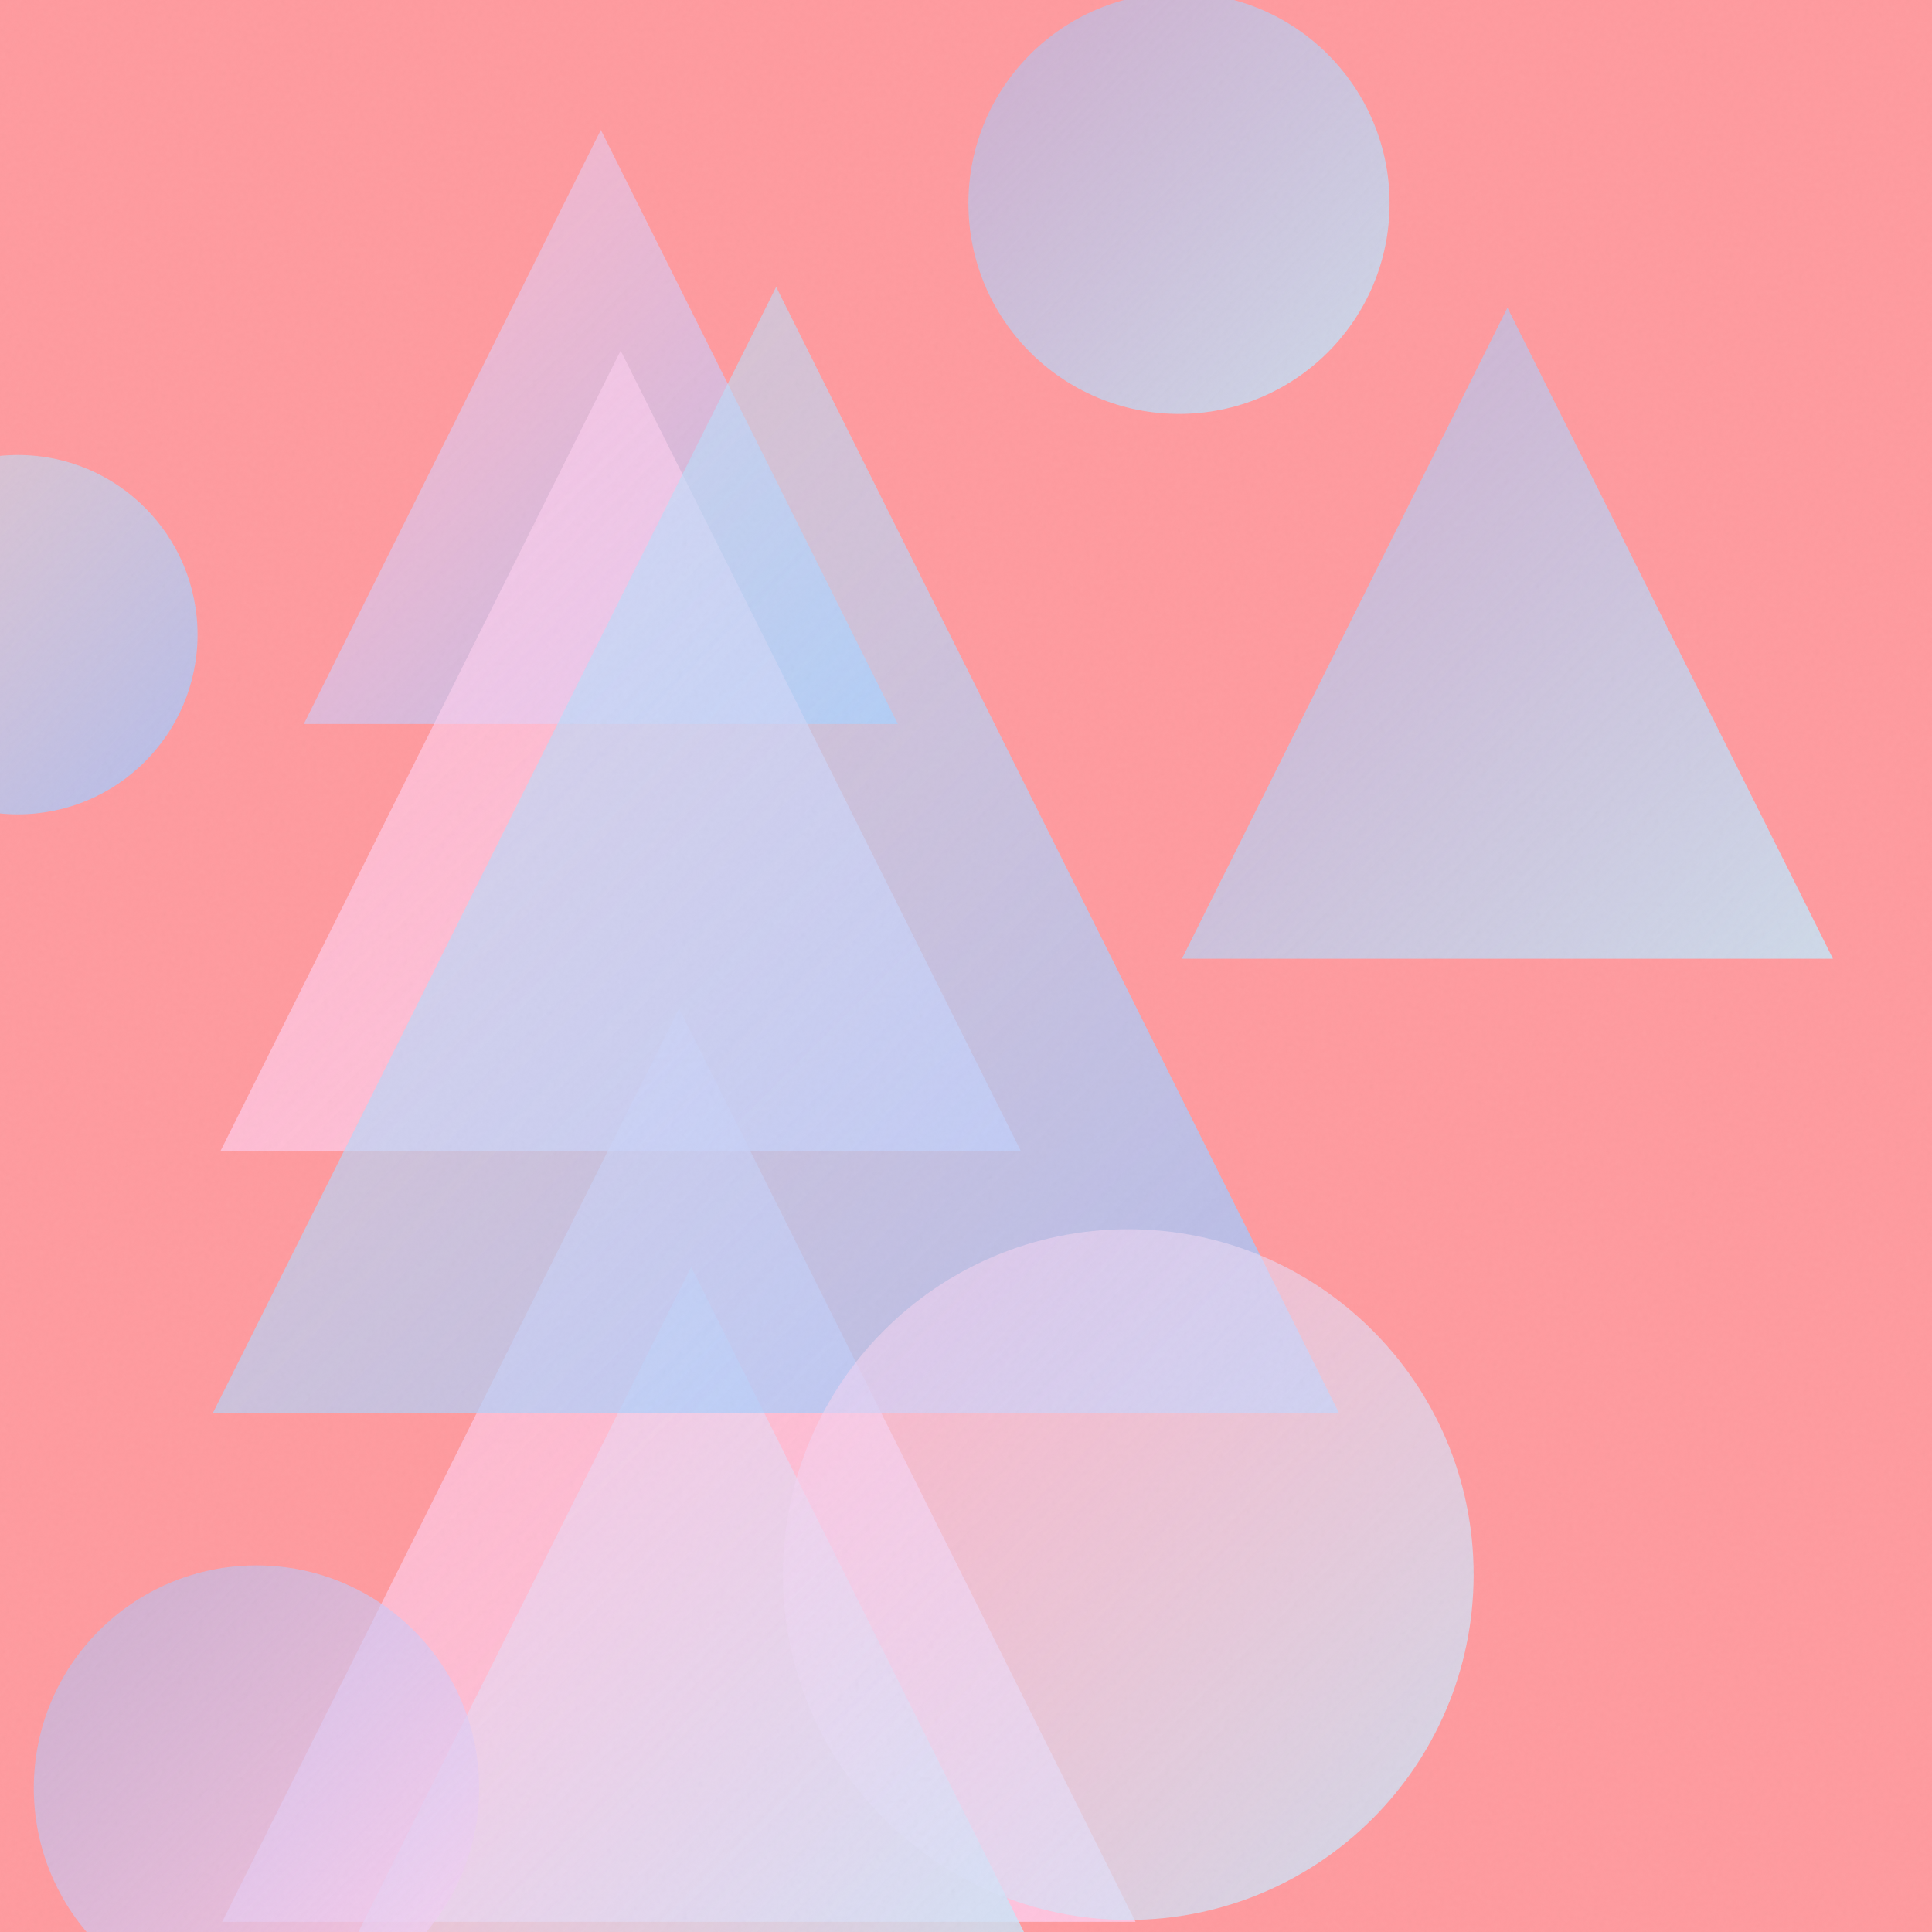
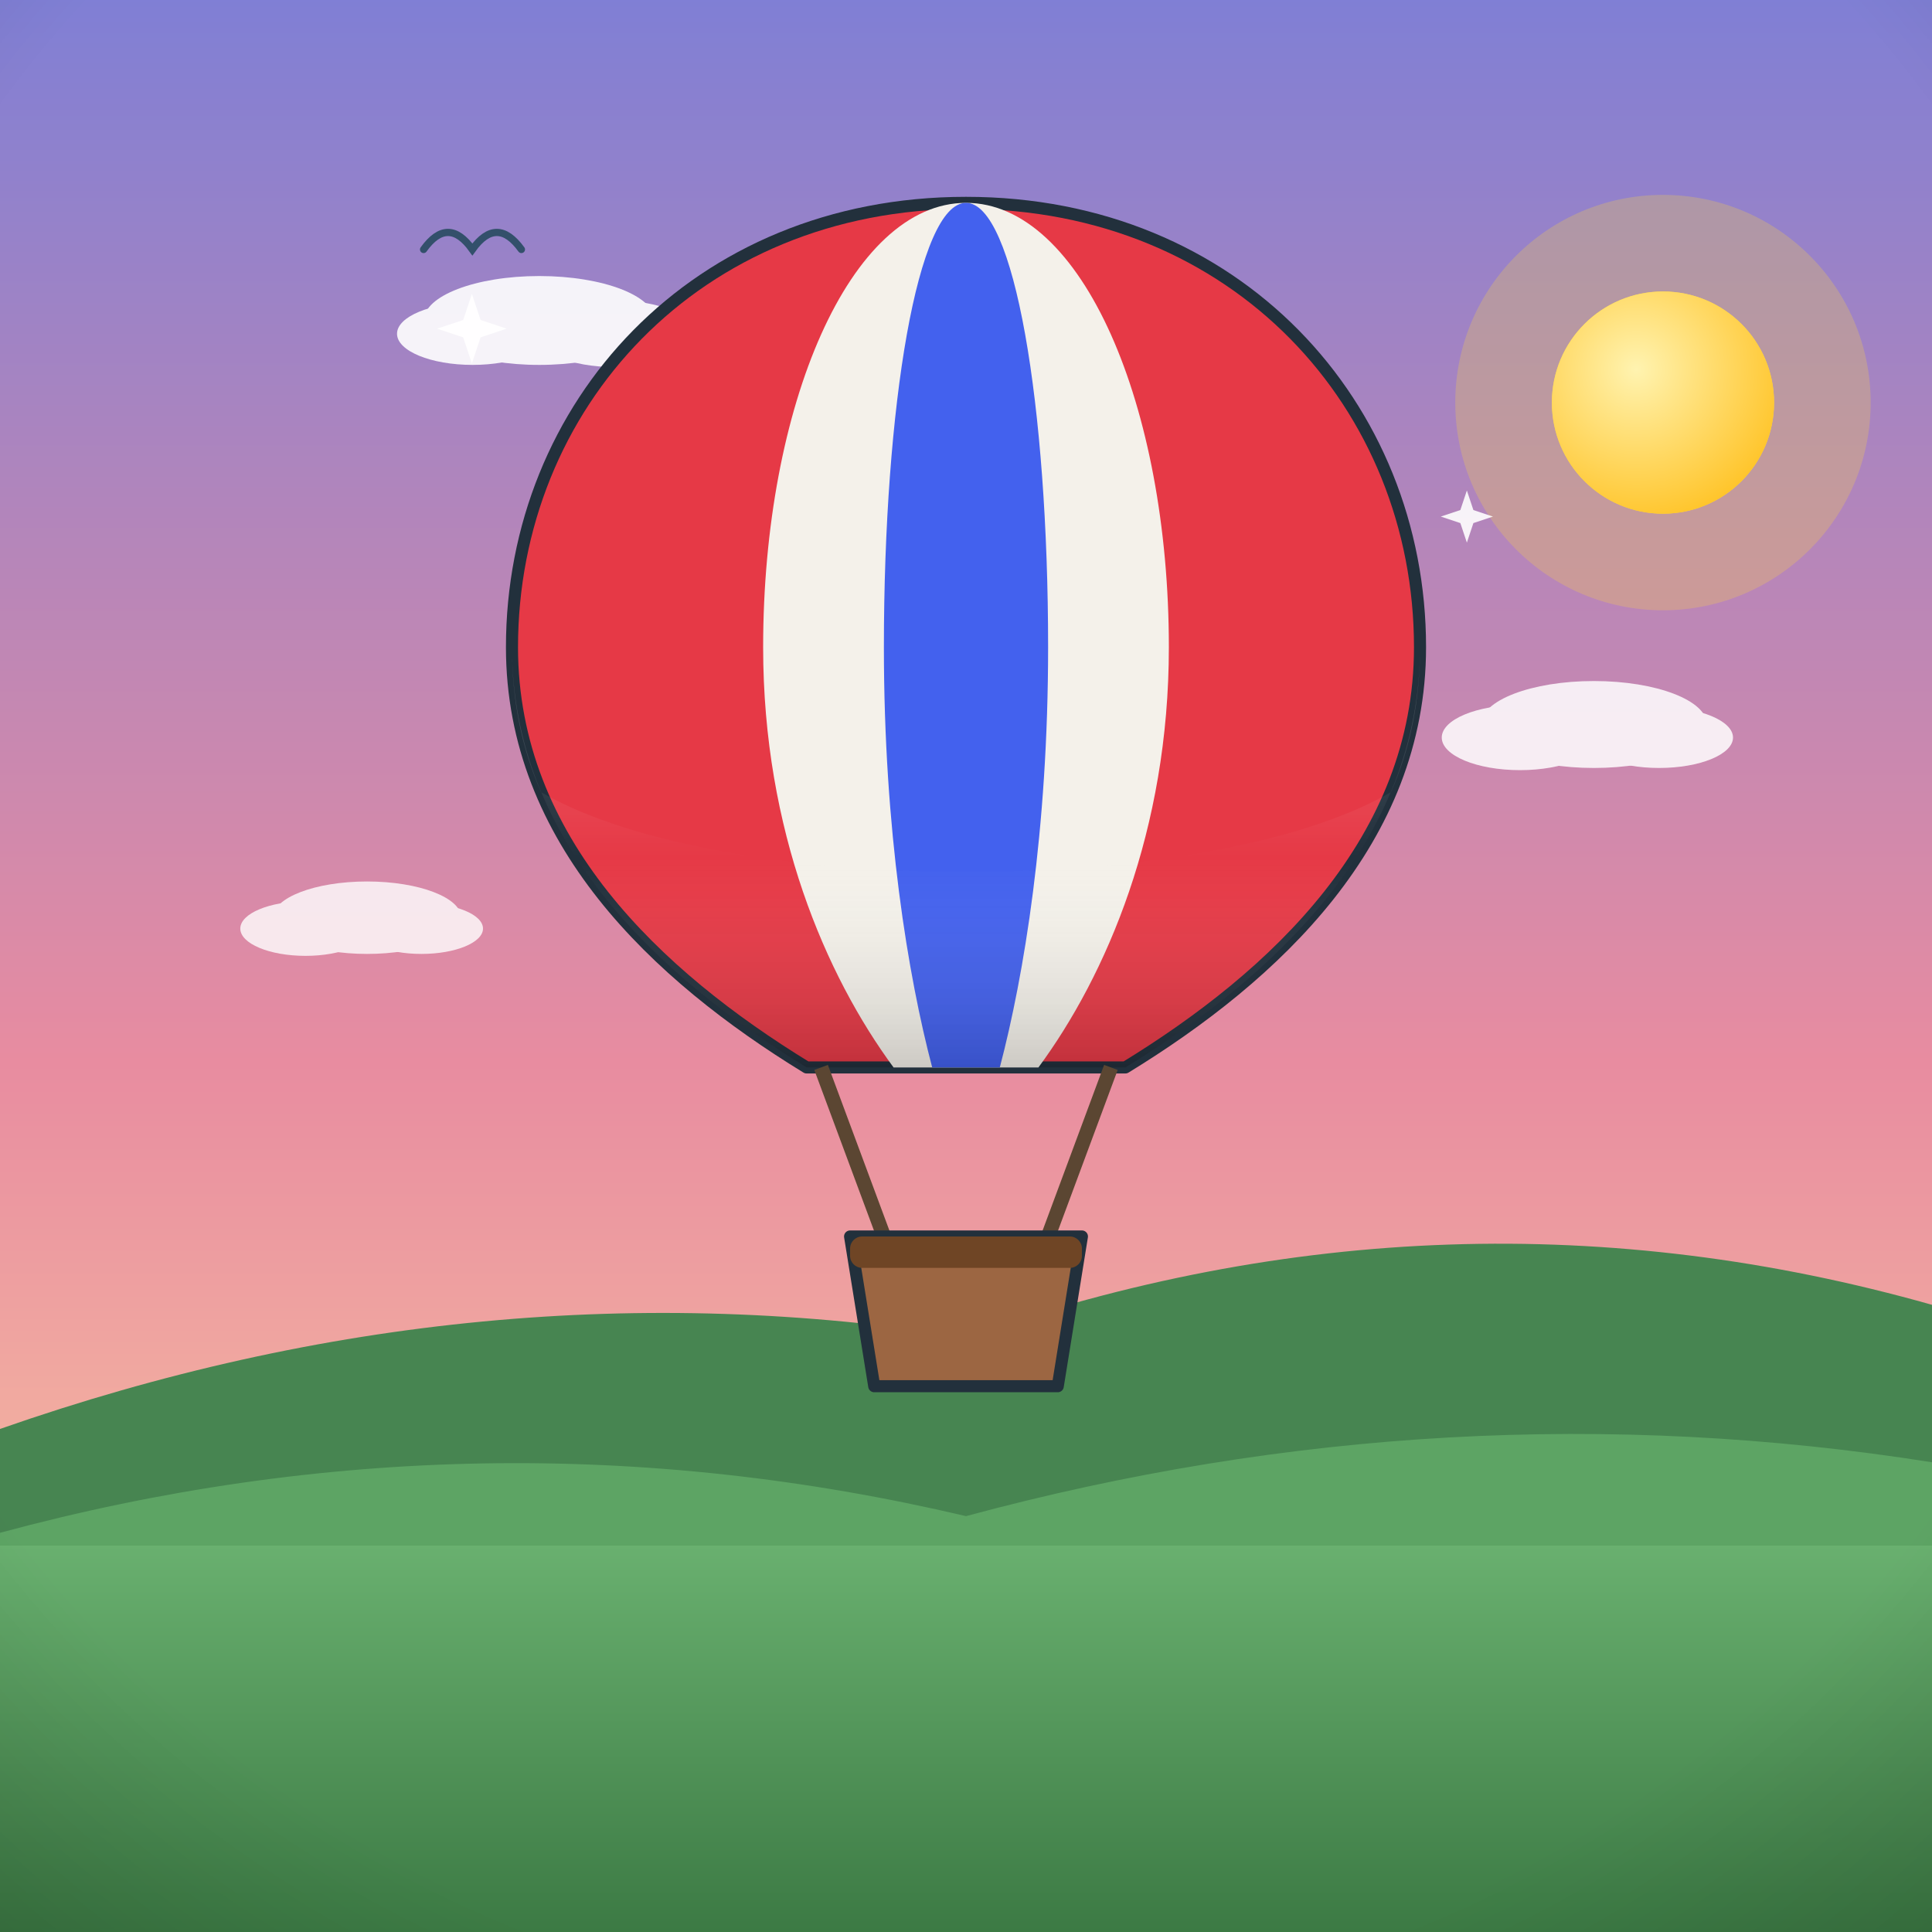
- <svg xmlns="http://www.w3.org/2000/svg" viewBox="0 0 400 400">
+ <svg xmlns="http://www.w3.org/2000/svg" viewBox="0 0 800 800">
  <defs>
-     <linearGradient id="g0" x1="200.5" y1="-1.5" x2="287.6" y2="85.6" gradientUnits="userSpaceOnUse">
-       <stop offset="0" stop-color="#A1C4FD" stop-opacity="0.5" />
-       <stop offset="1" stop-color="#C2E9FB" stop-opacity="0.8" />
+     <linearGradient id="sky" x1="0" y1="0" x2="0" y2="1">
+       <stop offset="0" stop-color="#7f7fd5" />
+       <stop offset="0.55" stop-color="#e88ca0" />
+       <stop offset="1" stop-color="#ffd9a0" />
    </linearGradient>
-     <linearGradient id="g1" x1="62.9" y1="26.9" x2="185.9" y2="149.9" gradientUnits="userSpaceOnUse">
-       <stop offset="0" stop-color="#FECFEF" stop-opacity="0.5" />
-       <stop offset="1" stop-color="#A1C4FD" stop-opacity="0.8" />
+     <radialGradient id="sunG" cx="0.38" cy="0.35" r="0.9">
+       <stop offset="0" stop-color="#fff3b0" />
+       <stop offset="1" stop-color="#ffb703" />
+     </radialGradient>
+     <linearGradient id="ground" x1="0" y1="0" x2="0" y2="1">
+       <stop offset="0" stop-color="#69b06f" />
+       <stop offset="1" stop-color="#3c7a44" />
    </linearGradient>
-     <linearGradient id="g2" x1="244.7" y1="63.7" x2="379.5" y2="198.5" gradientUnits="userSpaceOnUse">
-       <stop offset="0" stop-color="#A1C4FD" stop-opacity="0.5" />
-       <stop offset="1" stop-color="#C2E9FB" stop-opacity="0.8" />
+     <linearGradient id="sea" x1="0" y1="0" x2="0" y2="1">
+       <stop offset="0" stop-color="#3d9bc4" />
+       <stop offset="1" stop-color="#1668a0" />
    </linearGradient>
-     <linearGradient id="g3" x1="46.0" y1="208.8" x2="235.1" y2="397.9" gradientUnits="userSpaceOnUse">
-       <stop offset="0" stop-color="#FECFEF" stop-opacity="0.5" />
-       <stop offset="1" stop-color="#FECFEF" stop-opacity="0.8" />
+     <linearGradient id="shade" x1="0" y1="0" x2="0" y2="1">
+       <stop offset="0" stop-color="#ffffff" stop-opacity="0.20" />
+       <stop offset="0.5" stop-color="#ffffff" stop-opacity="0" />
+       <stop offset="1" stop-color="#000000" stop-opacity="0.16" />
    </linearGradient>
-     <linearGradient id="g4" x1="66.7" y1="262.3" x2="219.5" y2="415.0" gradientUnits="userSpaceOnUse">
-       <stop offset="0" stop-color="#FECFEF" stop-opacity="0.5" />
-       <stop offset="1" stop-color="#C2E9FB" stop-opacity="0.8" />
-     </linearGradient>
-     <linearGradient id="g5" x1="6.9" y1="324.1" x2="99.2" y2="416.3" gradientUnits="userSpaceOnUse">
-       <stop offset="0" stop-color="#A1C4FD" stop-opacity="0.5" />
-       <stop offset="1" stop-color="#FECFEF" stop-opacity="0.8" />
-     </linearGradient>
-     <linearGradient id="g6" x1="-33.5" y1="94.2" x2="40.9" y2="168.6" gradientUnits="userSpaceOnUse">
-       <stop offset="0" stop-color="#C2E9FB" stop-opacity="0.5" />
-       <stop offset="1" stop-color="#A1C4FD" stop-opacity="0.8" />
-     </linearGradient>
-     <linearGradient id="g7" x1="45.6" y1="72.6" x2="211.4" y2="238.4" gradientUnits="userSpaceOnUse">
-       <stop offset="0" stop-color="#FECFEF" stop-opacity="0.5" />
-       <stop offset="1" stop-color="#FECFEF" stop-opacity="0.8" />
-     </linearGradient>
-     <linearGradient id="g8" x1="44.1" y1="59.4" x2="277.2" y2="292.5" gradientUnits="userSpaceOnUse">
-       <stop offset="0" stop-color="#C2E9FB" stop-opacity="0.5" />
-       <stop offset="1" stop-color="#A1C4FD" stop-opacity="0.8" />
-     </linearGradient>
-     <linearGradient id="g9" x1="162.1" y1="254.5" x2="305.1" y2="397.6" gradientUnits="userSpaceOnUse">
-       <stop offset="0" stop-color="#FECFEF" stop-opacity="0.5" />
-       <stop offset="1" stop-color="#C2E9FB" stop-opacity="0.8" />
-     </linearGradient>
-     <filter id="n">
-       <feTurbulence type="fractalNoise" baseFrequency="0.9" numOctaves="2" stitchTiles="stitch" />
-       <feColorMatrix type="saturate" values="0" />
-     </filter>
+     <radialGradient id="vig" cx="0.5" cy="0.42" r="0.85">
+       <stop offset="0.72" stop-color="#000000" stop-opacity="0" />
+       <stop offset="1" stop-color="#000000" stop-opacity="0.20" />
+     </radialGradient>
  </defs>
-   <rect width="400" height="400" fill="#FF9A9E" />
-   <circle cx="244.1" cy="42.1" r="43.6" fill="url(#g0)" />
-   <path d="M 124.4 26.9 L 185.9 149.9 L 62.9 149.9 Z" fill="url(#g1)" />
-   <path d="M 312.1 63.7 L 379.5 198.5 L 244.7 198.5 Z" fill="url(#g2)" />
-   <path d="M 140.6 208.8 L 235.1 397.9 L 46.0 397.9 Z" fill="url(#g3)" />
-   <path d="M 143.1 262.3 L 219.5 415.0 L 66.7 415.0 Z" fill="url(#g4)" />
-   <circle cx="53.1" cy="370.2" r="46.1" fill="url(#g5)" />
-   <circle cx="3.7" cy="131.4" r="37.2" fill="url(#g6)" />
-   <path d="M 128.5 72.6 L 211.4 238.4 L 45.6 238.4 Z" fill="url(#g7)" />
-   <path d="M 160.7 59.4 L 277.2 292.5 L 44.1 292.5 Z" fill="url(#g8)" />
-   <circle cx="233.6" cy="326.0" r="71.5" fill="url(#g9)" />
-   <rect width="400" height="400" filter="url(#n)" opacity="0.05" />
+   <rect width="800" height="800" fill="url(#sky)" />
+   <circle cx="688.6" cy="166.7" r="86" fill="#ffd93d" opacity="0.25" />
+   <circle cx="688.6" cy="166.7" r="46" fill="#ffd93d" />
+   <circle cx="688.6" cy="166.7" r="46" fill="url(#sunG)" />
+   <g fill="#ffffff" opacity="0.9">
+     <ellipse cx="223.3" cy="132.7" rx="47.8" ry="18.4" />
+     <ellipse cx="195.7" cy="138.2" rx="31.3" ry="12.9" />
+     <ellipse cx="254.6" cy="138.2" rx="33.1" ry="13.8" />
+   </g>
+   <g fill="#ffffff" opacity="0.75">
+     <ellipse cx="442.8" cy="137.5" rx="33.5" ry="12.9" />
+     <ellipse cx="423.5" cy="141.4" rx="21.9" ry="9" />
+     <ellipse cx="464.7" cy="141.4" rx="23.2" ry="9.7" />
+   </g>
+   <path d="M0 684 L0 591.7 Q 200 521.7 400 553.7 Q 600 483.7 800 540.3 L800 684 Z" fill="#478551" />
+   <path d="M0 730 L0 634.7 Q 200 580.7 400 627.8 Q 600 573.8 800 605.5 L800 730 Z" fill="#5da464" />
+   <rect y="640" width="800" height="160" fill="url(#ground)" />
+   <path d="M 175.4 103.3 Q 185.5 89.2 195.6 103.3 Q 205.7 89.2 215.9 103.3" fill="none" stroke="#33506b" stroke-width="3" stroke-linecap="round" />
+   <path d="M 437.7 101.4 Q 447.1 88.3 456.4 101.4 Q 465.8 88.3 475.1 101.4" fill="none" stroke="#33506b" stroke-width="3" stroke-linecap="round" />
+   <path d="M 347.4 185 Q 356.2 172.7 365 185 Q 373.8 172.7 382.6 185" fill="none" stroke="#33506b" stroke-width="3" stroke-linecap="round" />
+   <g transform="translate(400 0) scale(-1 1) translate(-400 0)">
+     <path d="M400 84 C 512 84 588 168 588 268 C 588 348 528 404 466 442 L 334 442 C 272 404 212 348 212 268 C 212 168 288 84 400 84 Z" fill="#e63946" stroke="#22303c" stroke-width="5" stroke-linejoin="round" />
+     <path d="M400 84 C 448 84 484 168 484 268 C 484 344 458 404 430 442 L 370 442 C 342 404 316 344 316 268 C 316 168 352 84 400 84 Z" fill="#f4f1ea" />
+     <path d="M400 84 C 420 84 434 168 434 268 C 434 344 424 404 414 442 L 386 442 C 376 404 366 344 366 268 C 366 168 380 84 400 84 Z" fill="#4361ee" />
+     <path d="M212 268 C 212 348 272 404 334 442 L 466 442 C 528 404 588 348 588 268 C 588 290 584 310 576 328 C 500 372 300 372 224 328 C 216 310 212 290 212 268 Z" fill="url(#shade)" />
+     <path d="M340 442 L 366 512 M460 442 L 434 512" stroke="#5b4632" stroke-width="6" />
+     <path d="M352 512 L 448 512 L 438 574 L 362 574 Z" fill="#9c6642" stroke="#22303c" stroke-width="5" stroke-linejoin="round" />
+     <rect x="352" y="512" width="96" height="13" rx="5" fill="#6f4525" />
+     <g fill="#ffffff" opacity="0.85">
+       <ellipse cx="140" cy="300" rx="46.8" ry="18" />
+       <ellipse cx="113" cy="305.4" rx="30.6" ry="12.6" />
+       <ellipse cx="170.6" cy="305.4" rx="32.4" ry="13.5" />
+     </g>
+     <g fill="#ffffff" opacity="0.8">
+       <ellipse cx="648" cy="380" rx="39" ry="15" />
+       <ellipse cx="625.5" cy="384.5" rx="25.5" ry="10.5" />
+       <ellipse cx="673.5" cy="384.5" rx="27" ry="11.3" />
+     </g>
+   </g>
+   <path d="M 195.4 121.7 L 199 132.5 L 209.8 136.1 L 199 139.7 L 195.4 150.5 L 191.8 139.7 L 181 136.1 L 191.8 132.5 Z" fill="#ffffff" opacity="0.95" />
+   <path d="M 607.4 203.1 L 610.1 211.2 L 618.2 213.9 L 610.1 216.6 L 607.4 224.7 L 604.7 216.6 L 596.6 213.9 L 604.7 211.2 Z" fill="#ffffff" opacity="0.9" />
+   <rect width="800" height="800" fill="url(#vig)" />
</svg>
